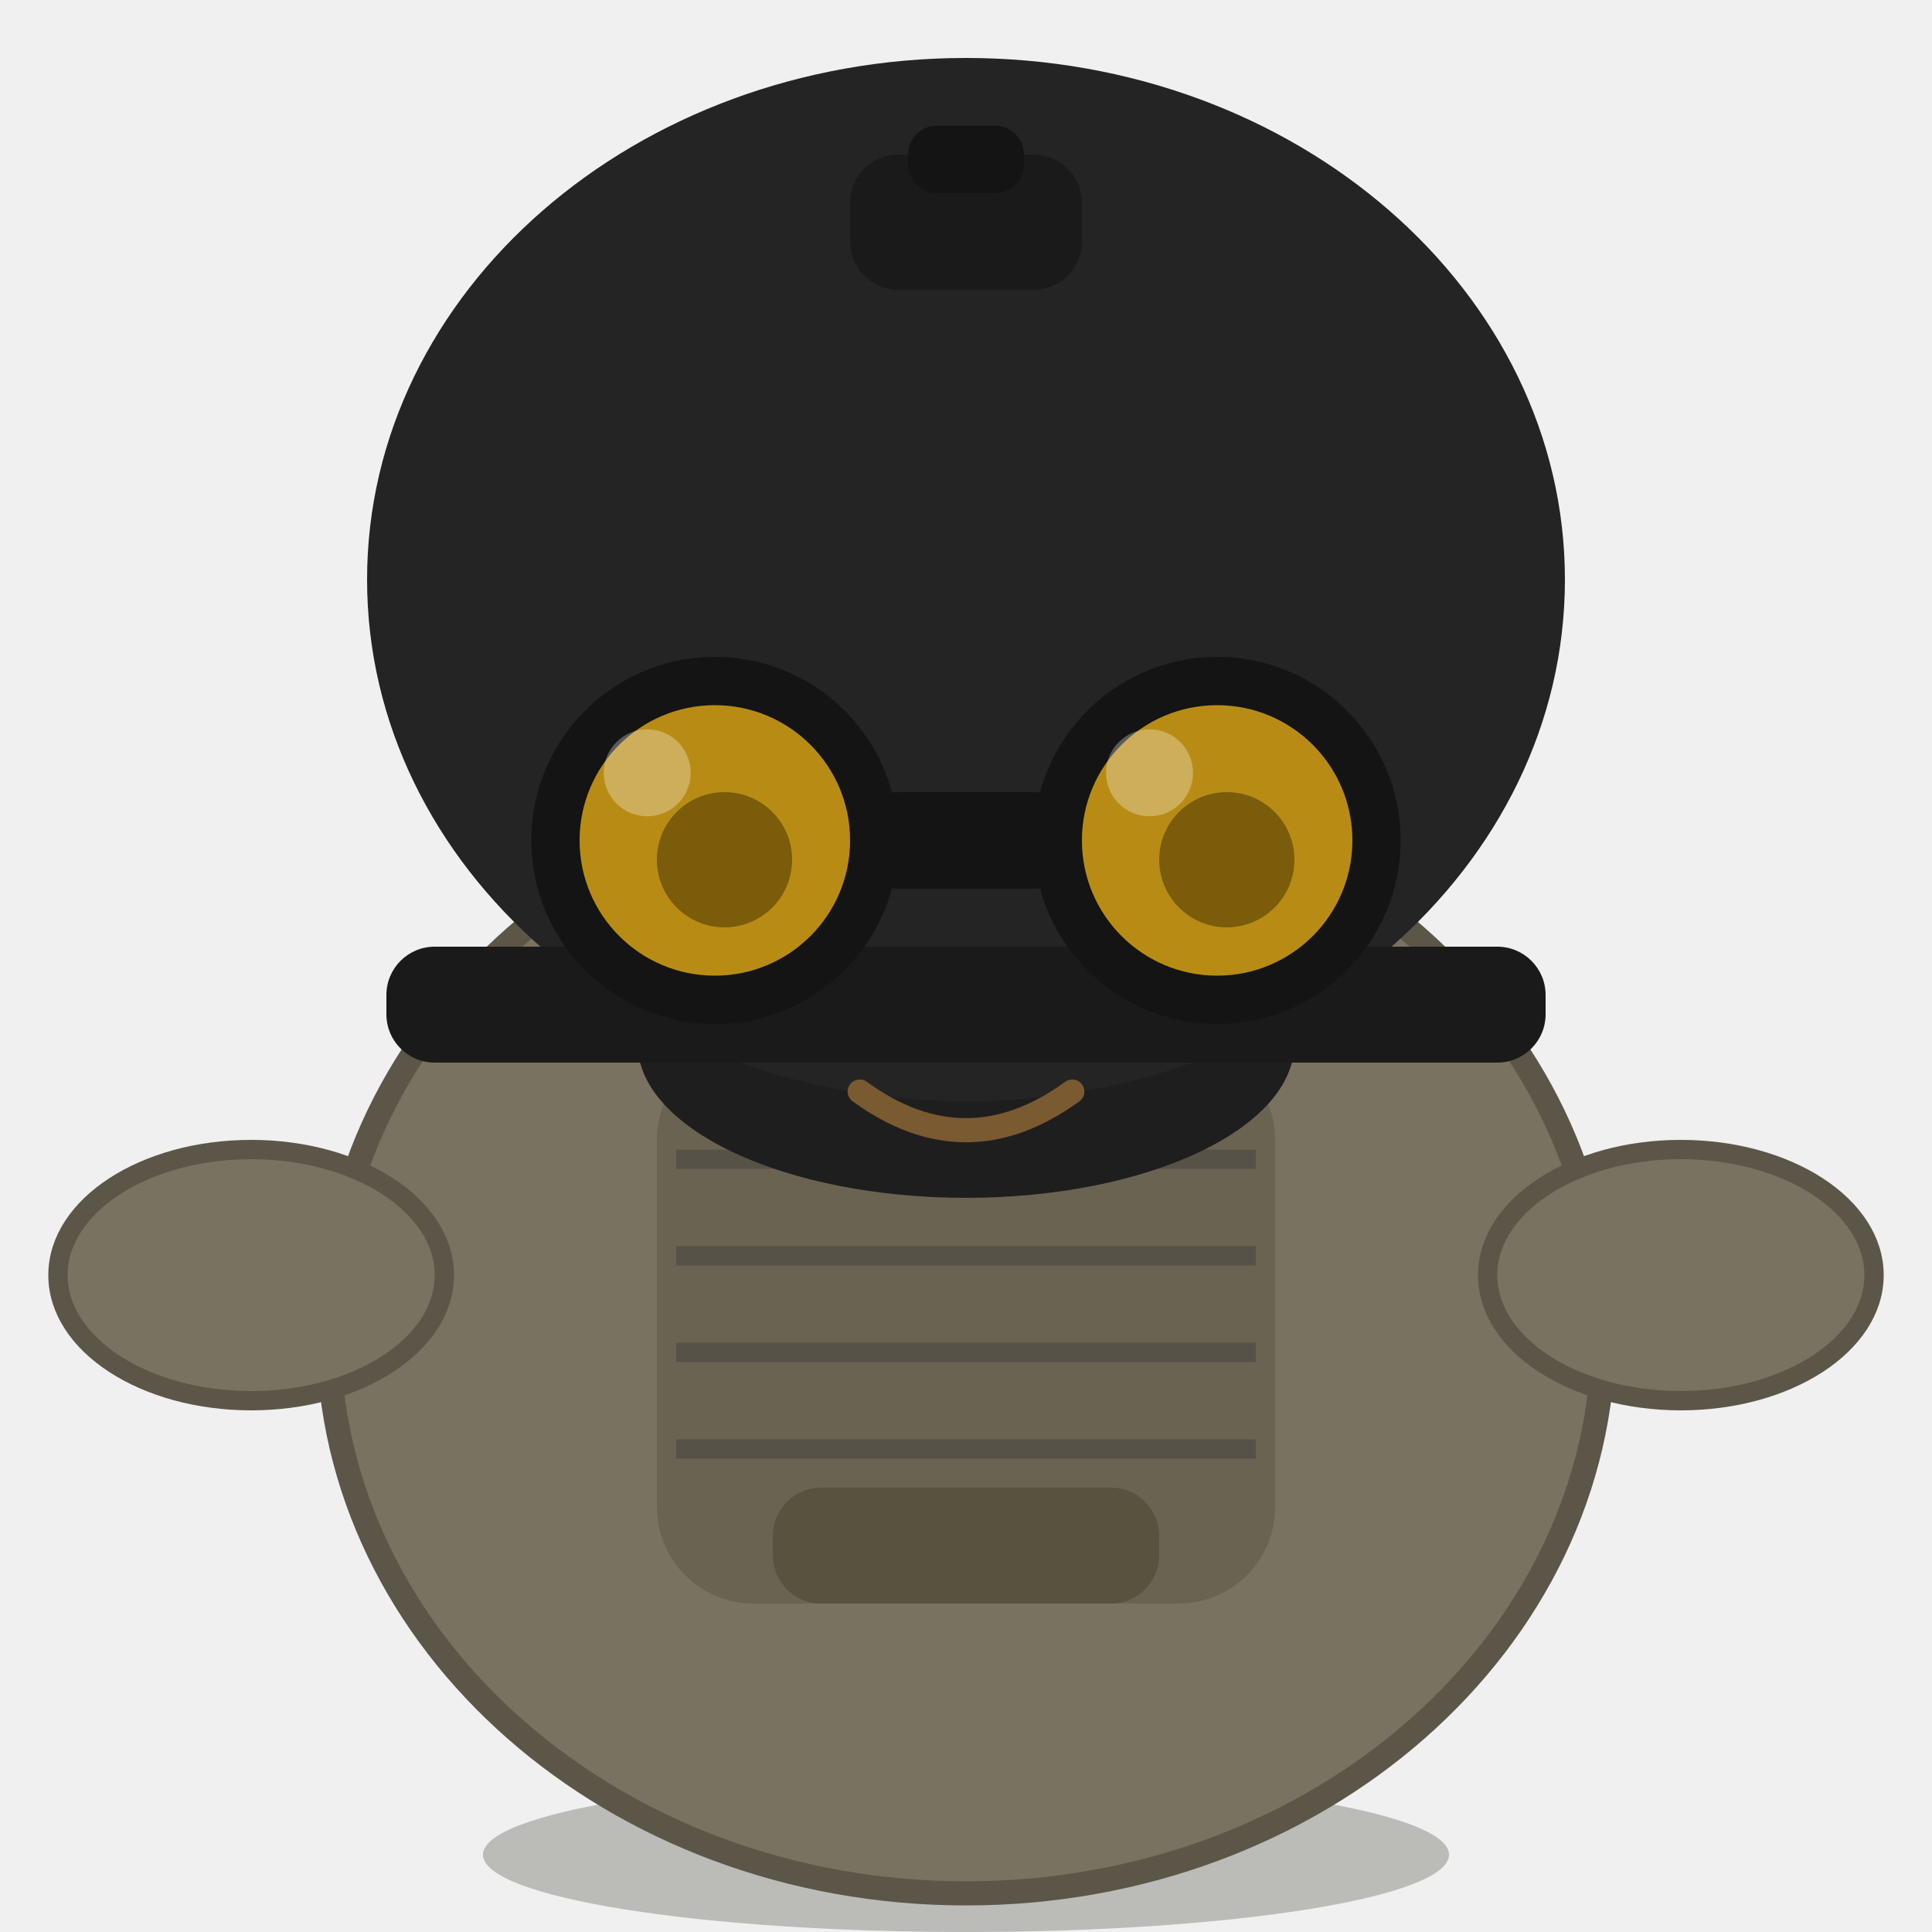
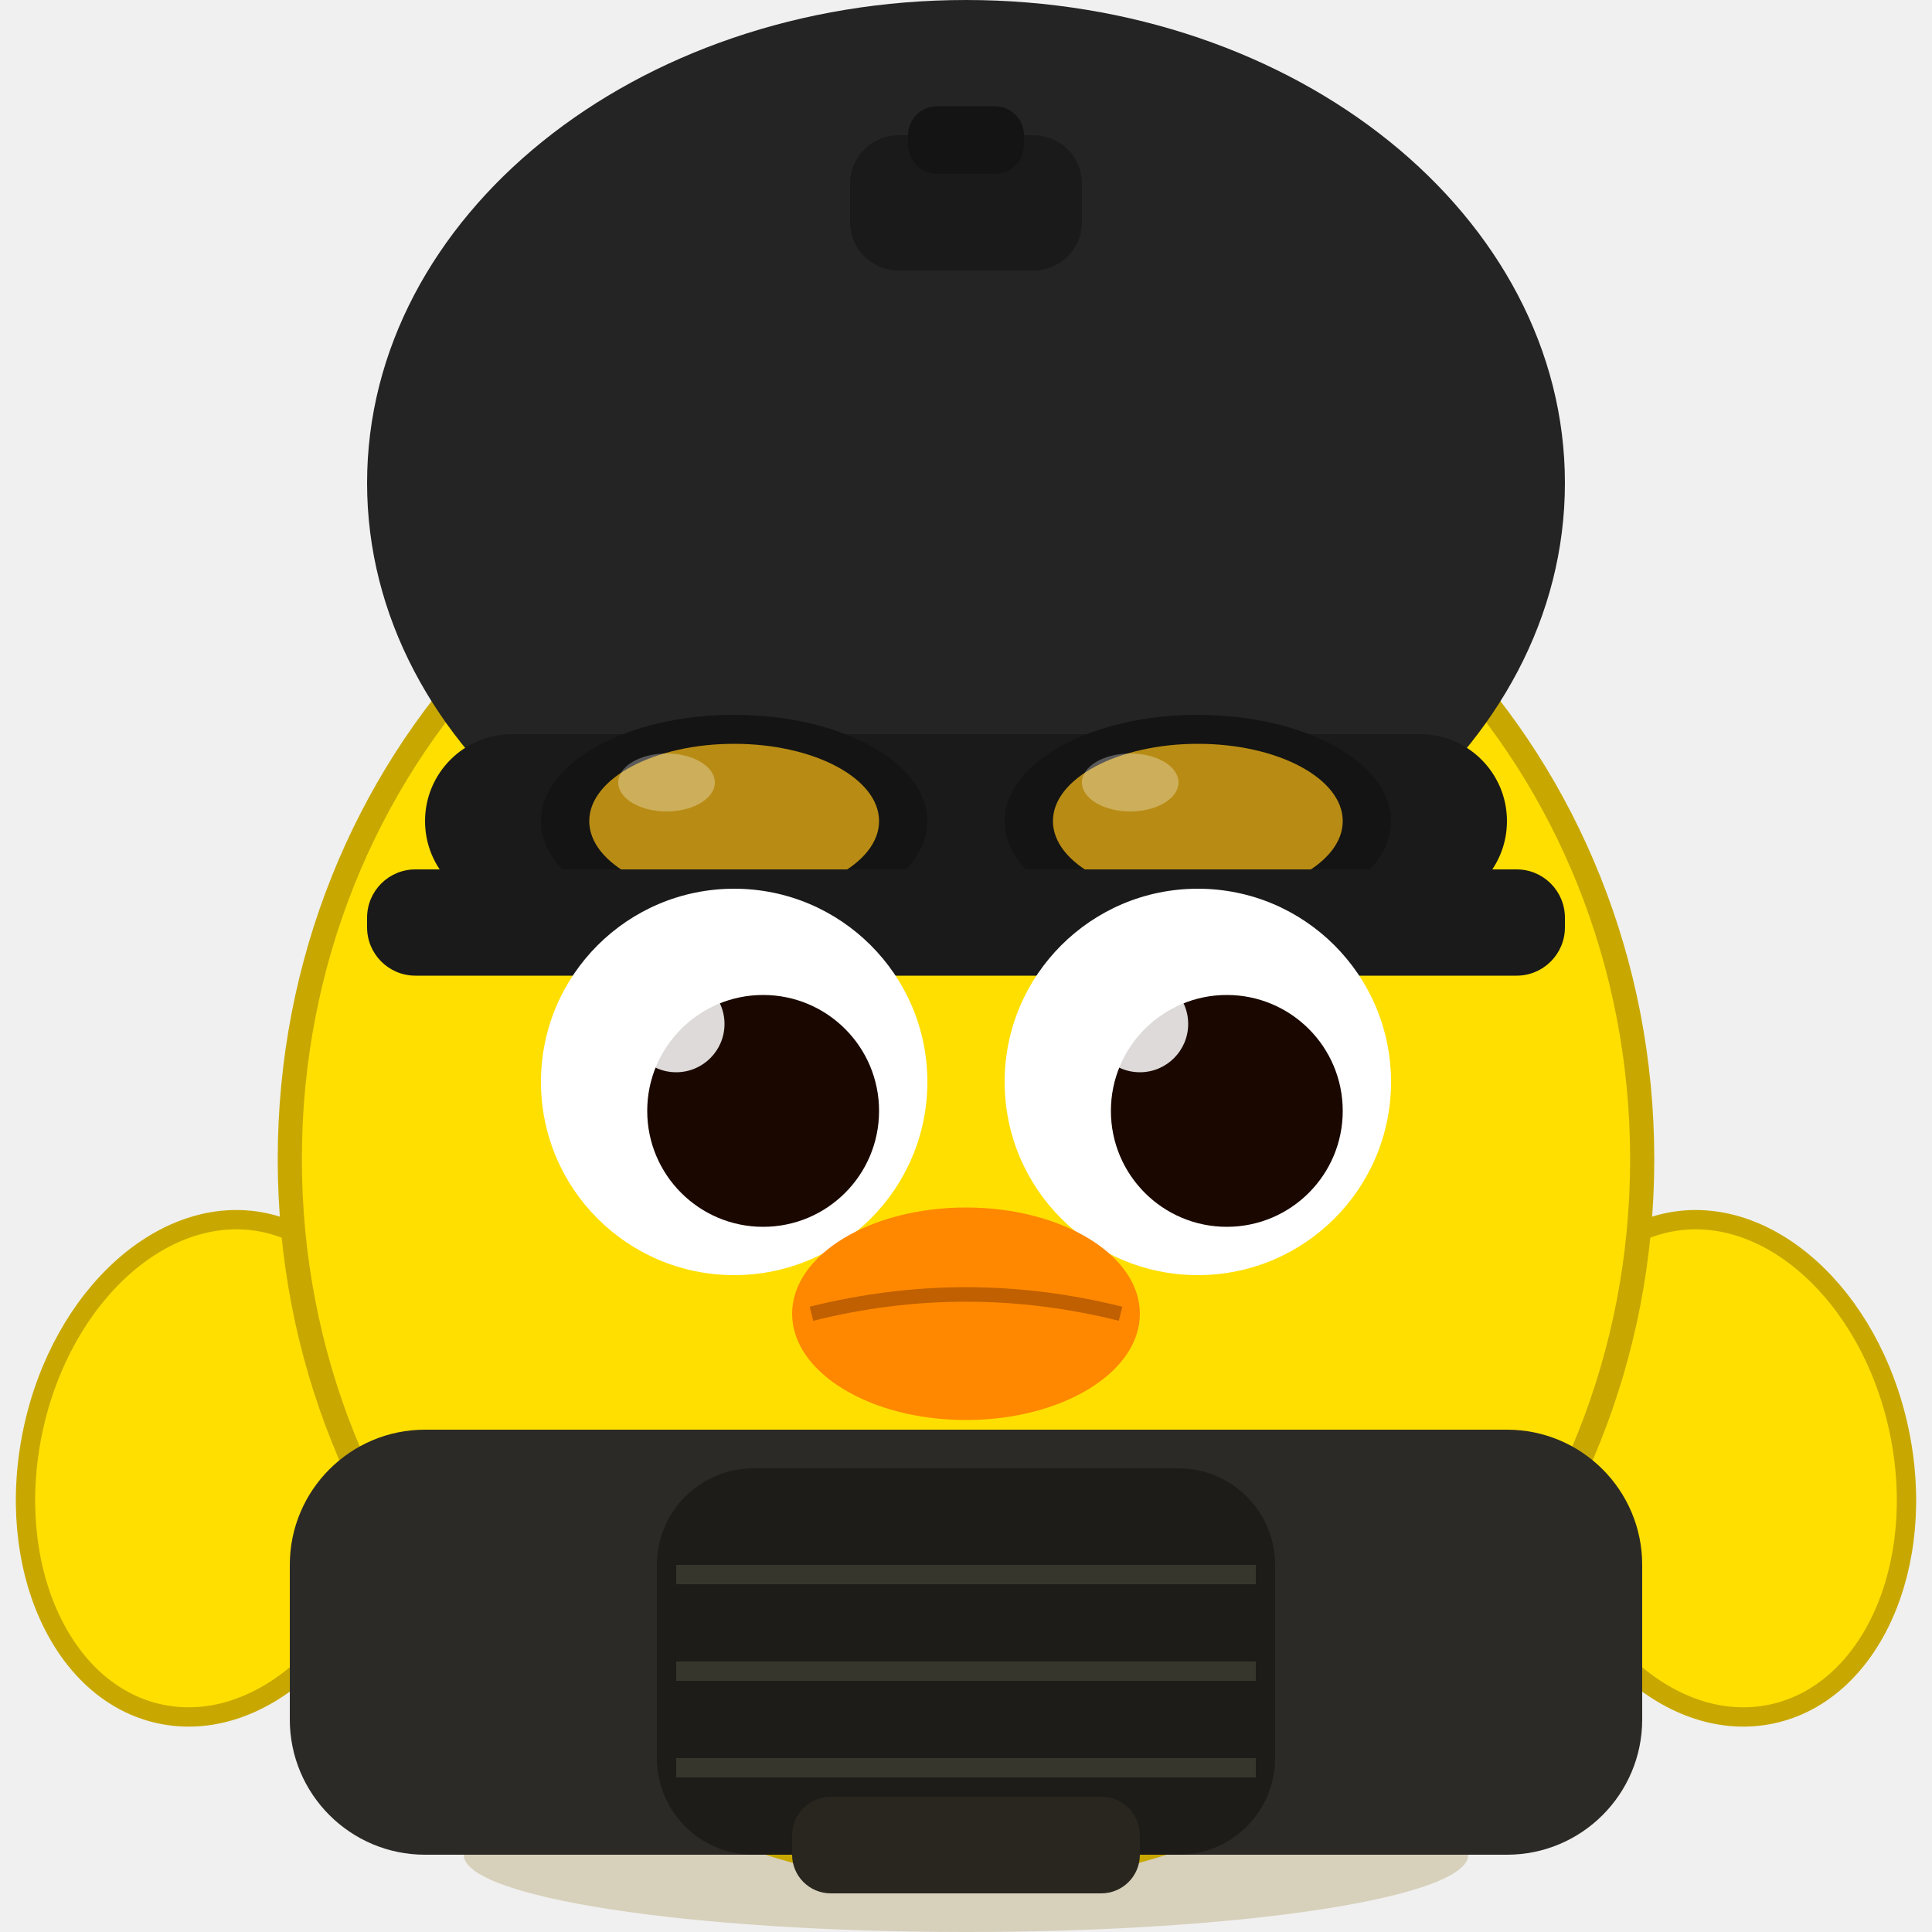
<svg xmlns="http://www.w3.org/2000/svg" viewBox="0 0 200 200">
-   <ellipse cx="100" cy="192" rx="50" ry="8" fill="#1A1A10" opacity="0.25" />
-   <ellipse cx="100" cy="138" rx="66" ry="58" fill="#7A7260" />
-   <ellipse cx="100" cy="138" rx="66" ry="58" fill="none" stroke="#5C5648" stroke-width="2.5" />
-   <rect x="68" y="108" width="64" height="58" rx="10" fill="#6A6352" />
-   <line x1="70" y1="120" x2="130" y2="120" stroke="#4C4840" stroke-width="2" opacity="0.65" />
-   <line x1="70" y1="130" x2="130" y2="130" stroke="#4C4840" stroke-width="2" opacity="0.65" />
-   <line x1="70" y1="140" x2="130" y2="140" stroke="#4C4840" stroke-width="2" opacity="0.65" />
-   <line x1="70" y1="150" x2="130" y2="150" stroke="#4C4840" stroke-width="2" opacity="0.65" />
-   <rect x="80" y="154" width="40" height="12" rx="5" fill="#58523E" />
-   <ellipse cx="26" cy="132" rx="20" ry="13" fill="#7A7260" stroke="#5C5648" stroke-width="2" />
-   <ellipse cx="174" cy="132" rx="20" ry="13" fill="#7A7260" stroke="#5C5648" stroke-width="2" />
-   <ellipse cx="100" cy="108" rx="34" ry="16" fill="#1E1E1E" />
-   <ellipse cx="100" cy="60" rx="62" ry="54" fill="#242424" />
-   <rect x="40" y="98" width="120" height="12" rx="5" fill="#1A1A1A" />
-   <rect x="88" y="82" width="24" height="10" rx="5" fill="#141414" />
-   <circle cx="74" cy="87" r="19" fill="#141414" />
-   <circle cx="74" cy="87" r="14" fill="#B88C14" />
-   <circle cx="75" cy="89" r="7" fill="#7A5C0A" />
-   <circle cx="67" cy="80" r="4.5" fill="white" opacity="0.3" />
-   <circle cx="126" cy="87" r="19" fill="#141414" />
-   <circle cx="126" cy="87" r="14" fill="#B88C14" />
-   <circle cx="127" cy="89" r="7" fill="#7A5C0A" />
-   <circle cx="119" cy="80" r="4.5" fill="white" opacity="0.3" />
-   <rect x="88" y="16" width="24" height="14" rx="5" fill="#1A1A1A" />
-   <rect x="94" y="13" width="12" height="7" rx="3" fill="#141414" />
-   <path d="M 89 113 Q 100 121 111 113" stroke="#7A5A30" stroke-width="2.5" fill="none" stroke-linecap="round" />
+   <ellipse cx="100" cy="192" rx="52" ry="8" fill="#806000" opacity="0.22" />
+   <ellipse cx="22" cy="152" rx="19" ry="26" fill="#FFDF00" stroke="#C8A800" stroke-width="2" transform="rotate(12 22 152)" />
+   <ellipse cx="178" cy="152" rx="19" ry="26" fill="#FFDF00" stroke="#C8A800" stroke-width="2" transform="rotate(-12 178 152)" />
+   <ellipse cx="100" cy="120" rx="70" ry="74" fill="#FFDF00" />
+   <ellipse cx="100" cy="120" rx="70" ry="74" fill="none" stroke="#C8A800" stroke-width="2.5" />
+   <ellipse cx="72" cy="84" rx="22" ry="14" fill="white" opacity="0.22" transform="rotate(-18 72 84)" />
+   <rect x="30" y="148" width="140" height="44" rx="14" fill="#2C2A26" />
+   <rect x="68" y="152" width="64" height="40" rx="10" fill="#1E1C18" />
+   <line x1="70" y1="163" x2="130" y2="163" stroke="#3A3830" stroke-width="2" opacity="0.9" />
+   <line x1="70" y1="173" x2="130" y2="173" stroke="#3A3830" stroke-width="2" opacity="0.9" />
+   <line x1="70" y1="183" x2="130" y2="183" stroke="#3A3830" stroke-width="2" opacity="0.9" />
+   <rect x="82" y="186" width="36" height="10" rx="4" fill="#28261E" />
+   <ellipse cx="100" cy="50" rx="62" ry="50" fill="#242424" />
+   <rect x="44" y="76" width="112" height="18" rx="9" fill="#1A1A1A" />
+   <ellipse cx="76" cy="85" rx="20" ry="11" fill="#141414" />
+   <ellipse cx="76" cy="85" rx="15" ry="8" fill="#B88C14" />
+   <ellipse cx="69" cy="81" rx="5" ry="3" fill="white" opacity="0.3" />
+   <ellipse cx="124" cy="85" rx="20" ry="11" fill="#141414" />
+   <ellipse cx="124" cy="85" rx="15" ry="8" fill="#B88C14" />
+   <ellipse cx="117" cy="81" rx="5" ry="3" fill="white" opacity="0.3" />
+   <rect x="38" y="90" width="124" height="11" rx="5" fill="#1A1A1A" />
+   <rect x="88" y="14" width="24" height="14" rx="5" fill="#1A1A1A" />
+   <rect x="94" y="11" width="12" height="7" rx="3" fill="#141414" />
+   <circle cx="76" cy="112" r="20" fill="white" />
+   <circle cx="79" cy="115" r="12" fill="#1A0800" />
+   <circle cx="70" cy="106" r="5" fill="white" opacity="0.85" />
+   <circle cx="124" cy="112" r="20" fill="white" />
+   <circle cx="127" cy="115" r="12" fill="#1A0800" />
+   <circle cx="118" cy="106" r="5" fill="white" opacity="0.85" />
+   <ellipse cx="100" cy="136" rx="18" ry="11" fill="#FF8800" />
+   <path d="M 84 136 Q 100 132 116 136" stroke="#C06000" stroke-width="1.5" fill="none" />
</svg>
